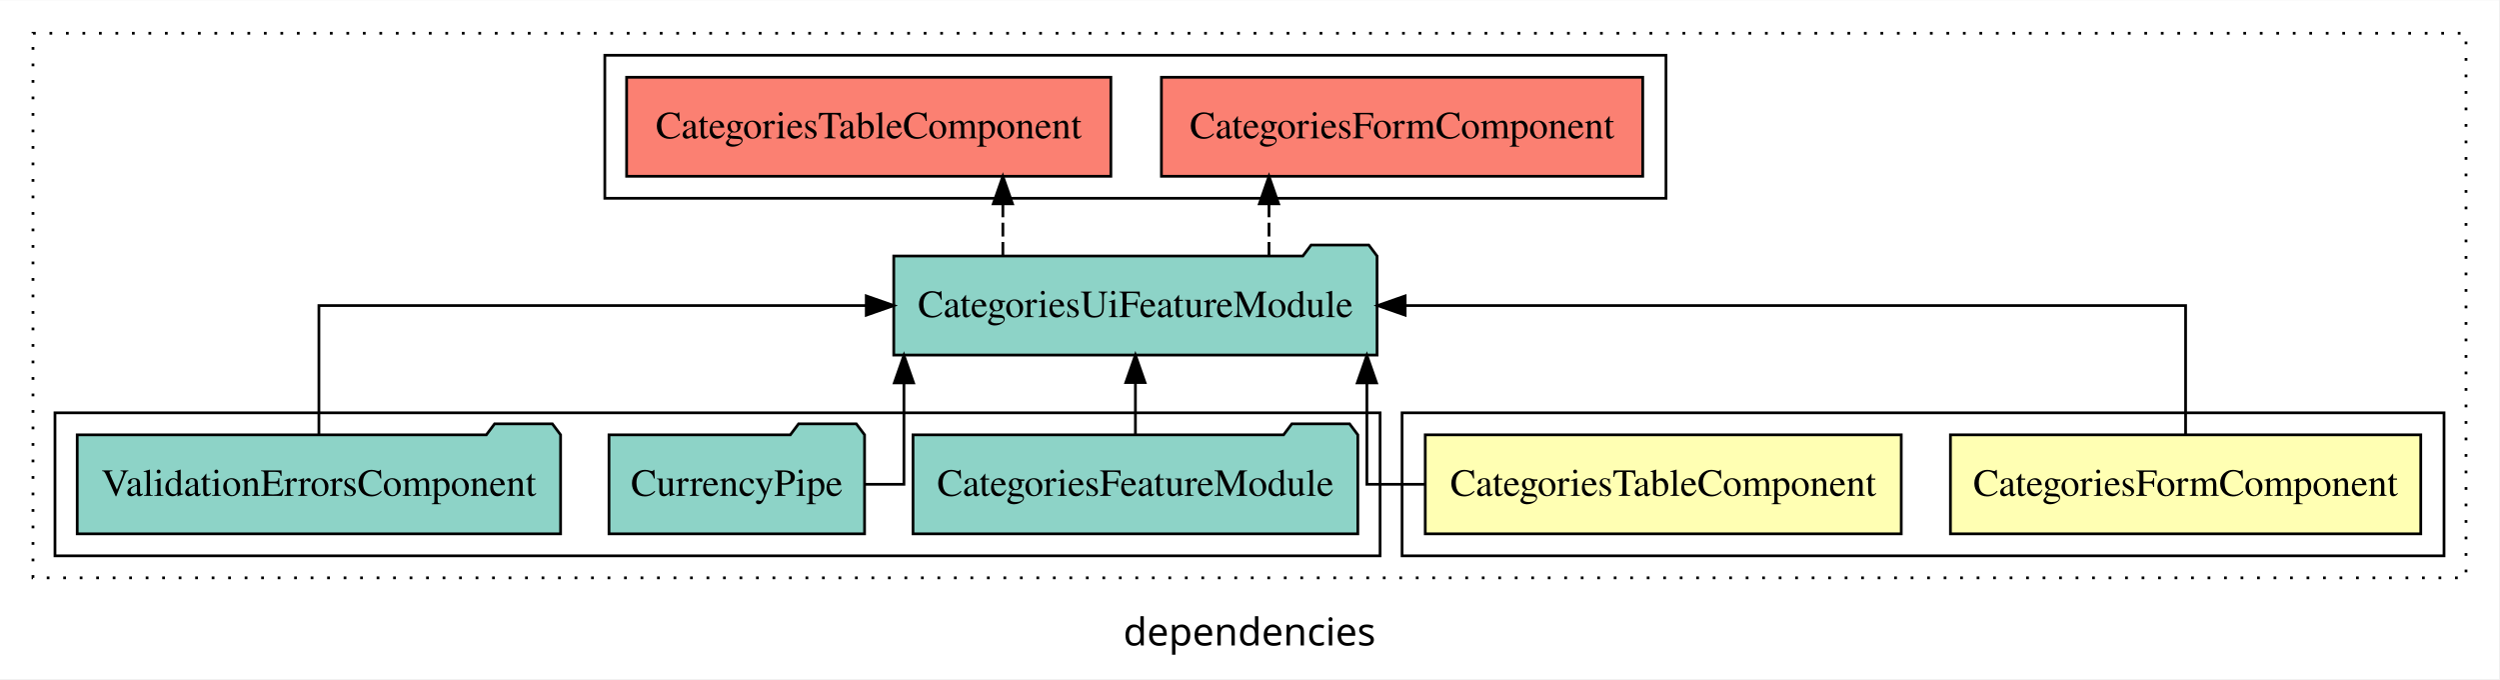
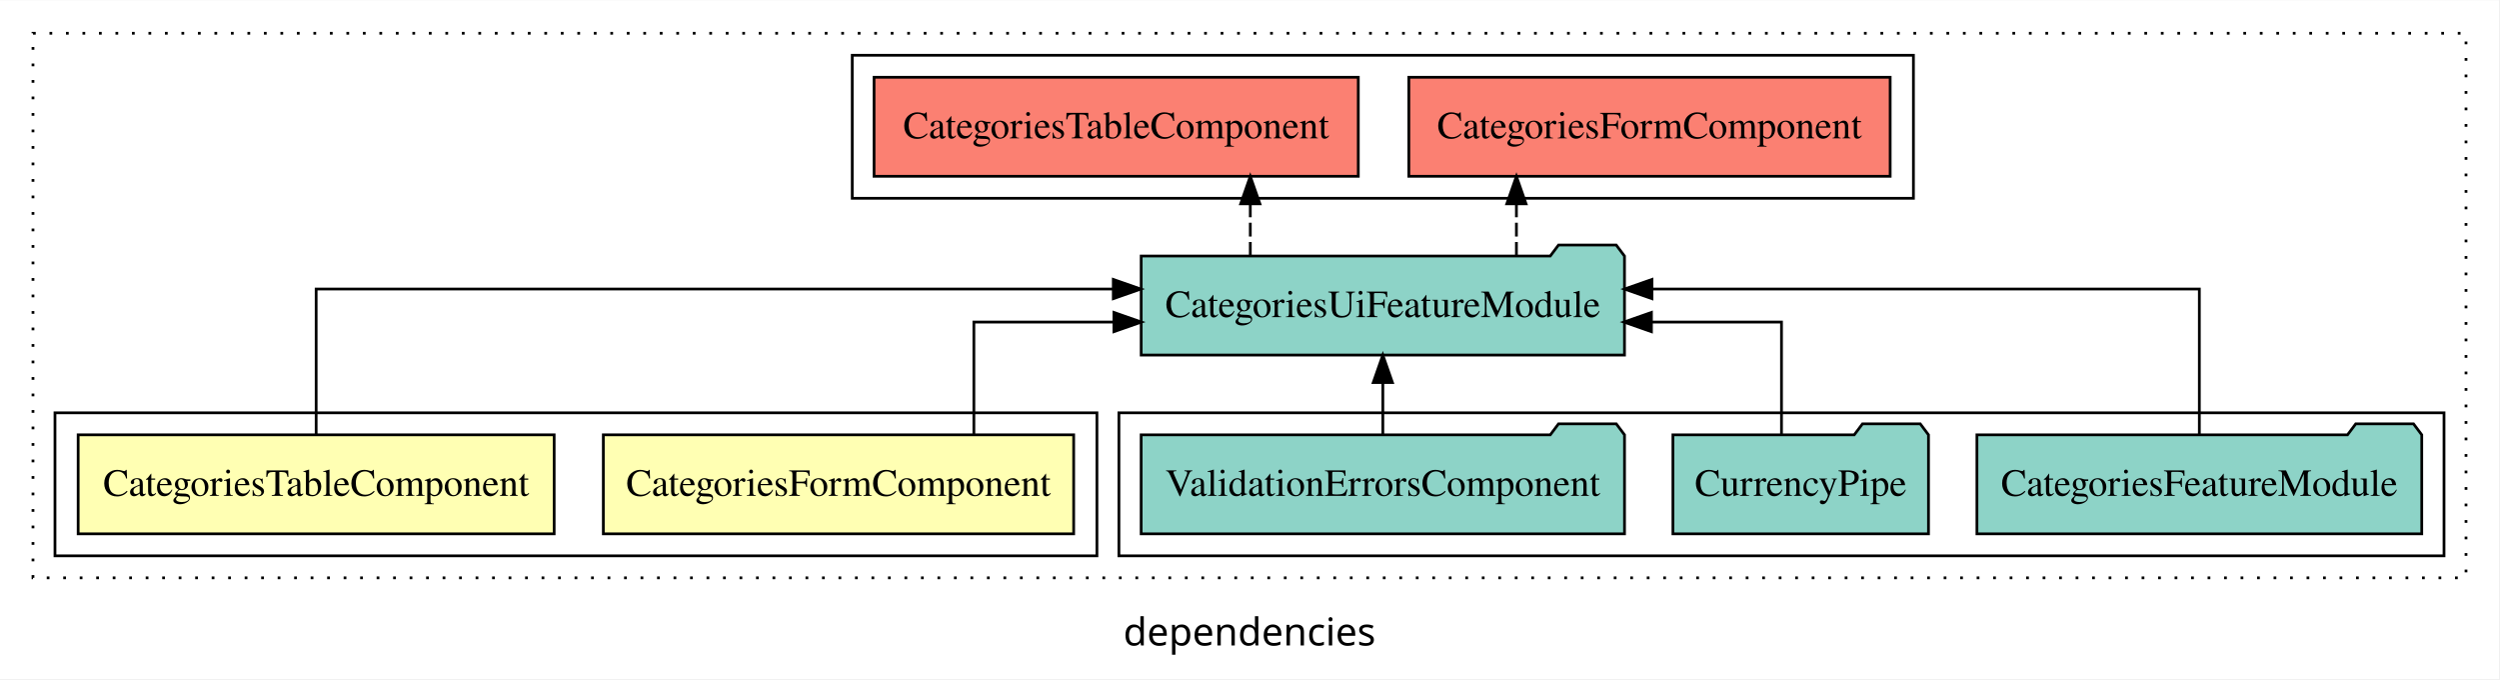
<svg xmlns="http://www.w3.org/2000/svg" width="909pt" height="247pt" viewBox="0.00 0.00 909.00 246.80">
  <g id="graph0" class="graph" transform="scale(1 1) rotate(0) translate(4 242.8)">
    <polygon fill="white" stroke="transparent" points="-4,4 -4,-242.8 905,-242.8 905,4 -4,4" />
    <text text-anchor="middle" x="450.5" y="-8.2" font-family="sans-serif" font-size="14.00">dependencies</text>
    <g id="clust1" class="cluster">
      <polygon fill="none" stroke="black" stroke-dasharray="1,5" points="8,-32.8 8,-230.8 893,-230.8 893,-32.8 8,-32.8" />
    </g>
+     <g id="clust5" class="cluster">
+       <polygon fill="none" stroke="black" points="403,-40.8 403,-92.8 885,-92.8 885,-40.8 403,-40.8" />
+     </g>
    <g id="clust2" class="cluster">
-       <polygon fill="none" stroke="black" points="506,-40.8 506,-92.8 885,-92.8 885,-40.8 506,-40.8" />
-     </g>
-     <g id="clust5" class="cluster">
-       <polygon fill="none" stroke="black" points="16,-40.8 16,-92.8 498,-92.8 498,-40.8 16,-40.8" />
+       <polygon fill="none" stroke="black" points="16,-40.8 16,-92.8 395,-92.8 395,-40.8 16,-40.8" />
    </g>
    <g id="clust6" class="cluster">
-       <polygon fill="none" stroke="black" points="216,-170.8 216,-222.8 602,-222.8 602,-170.8 216,-170.8" />
+       <polygon fill="none" stroke="black" points="306,-170.8 306,-222.8 692,-222.8 692,-170.8 306,-170.8" />
    </g>
    <g id="node1" class="node">
-       <polygon fill="#ffffb3" stroke="black" points="876.54,-84.8 705.46,-84.8 705.46,-48.8 876.54,-48.8 876.54,-84.8" />
-       <text text-anchor="middle" x="791" y="-62.6" font-family="Times,serif" font-size="14.00">CategoriesFormComponent</text>
+       <polygon fill="#ffffb3" stroke="black" points="386.54,-84.8 215.46,-84.8 215.46,-48.8 386.54,-48.8 386.54,-84.8" />
+       <text text-anchor="middle" x="301" y="-62.6" font-family="Times,serif" font-size="14.00">CategoriesFormComponent</text>
    </g>
    <g id="node3" class="node">
-       <polygon fill="#8dd3c7" stroke="black" points="496.9,-149.8 493.9,-153.8 472.9,-153.8 469.9,-149.8 321.1,-149.8 321.1,-113.8 496.9,-113.8 496.9,-149.8" />
-       <text text-anchor="middle" x="409" y="-127.6" font-family="Times,serif" font-size="14.00">CategoriesUiFeatureModule</text>
+       <polygon fill="#8dd3c7" stroke="black" points="586.9,-149.8 583.9,-153.8 562.9,-153.8 559.9,-149.8 411.1,-149.8 411.1,-113.8 586.9,-113.8 586.9,-149.8" />
+       <text text-anchor="middle" x="499" y="-127.6" font-family="Times,serif" font-size="14.00">CategoriesUiFeatureModule</text>
    </g>
    <g id="edge1" class="edge">
-       <path fill="none" stroke="black" d="M791,-84.91C791,-104.14 791,-131.8 791,-131.8 791,-131.8 507.12,-131.8 507.12,-131.8" />
-       <polygon fill="black" stroke="black" points="507.12,-128.3 497.12,-131.8 507.12,-135.3 507.12,-128.3" />
+       <path fill="none" stroke="black" d="M350.24,-84.82C350.24,-102.17 350.24,-125.8 350.24,-125.8 350.24,-125.8 401.18,-125.8 401.18,-125.8" />
+       <polygon fill="black" stroke="black" points="401.18,-129.3 411.18,-125.8 401.18,-122.3 401.18,-129.3" />
    </g>
    <g id="node2" class="node">
-       <polygon fill="#ffffb3" stroke="black" points="687.57,-84.8 514.43,-84.8 514.43,-48.8 687.57,-48.8 687.57,-84.8" />
-       <text text-anchor="middle" x="601" y="-62.6" font-family="Times,serif" font-size="14.00">CategoriesTableComponent</text>
+       <polygon fill="#ffffb3" stroke="black" points="197.57,-84.8 24.43,-84.8 24.43,-48.8 197.57,-48.8 197.57,-84.8" />
+       <text text-anchor="middle" x="111" y="-62.6" font-family="Times,serif" font-size="14.00">CategoriesTableComponent</text>
    </g>
    <g id="edge2" class="edge">
-       <path fill="none" stroke="black" d="M514.24,-66.8C501.85,-66.8 493.2,-66.8 493.2,-66.8 493.2,-66.8 493.2,-103.69 493.2,-103.69" />
-       <polygon fill="black" stroke="black" points="489.7,-103.69 493.2,-113.69 496.7,-103.69 489.7,-103.69" />
+       <path fill="none" stroke="black" d="M111,-85.08C111,-106.12 111,-137.8 111,-137.8 111,-137.8 400.96,-137.8 400.96,-137.8" />
+       <polygon fill="black" stroke="black" points="400.96,-141.3 410.96,-137.8 400.96,-134.3 400.96,-141.3" />
    </g>
    <g id="node7" class="node">
-       <polygon fill="#fb8072" stroke="black" points="593.54,-214.8 418.46,-214.8 418.46,-178.8 593.54,-178.8 593.54,-214.8" />
-       <text text-anchor="middle" x="506" y="-192.6" font-family="Times,serif" font-size="14.00">CategoriesFormComponent </text>
+       <polygon fill="#fb8072" stroke="black" points="683.54,-214.8 508.46,-214.8 508.46,-178.8 683.54,-178.8 683.54,-214.8" />
+       <text text-anchor="middle" x="596" y="-192.6" font-family="Times,serif" font-size="14.00">CategoriesFormComponent </text>
    </g>
    <g id="edge6" class="edge">
-       <path fill="none" stroke="black" stroke-dasharray="5,2" d="M457.59,-149.91C457.59,-149.91 457.59,-168.79 457.59,-168.79" />
-       <polygon fill="black" stroke="black" points="454.09,-168.79 457.59,-178.79 461.09,-168.79 454.09,-168.79" />
+       <path fill="none" stroke="black" stroke-dasharray="5,2" d="M547.59,-149.91C547.59,-149.91 547.59,-168.79 547.59,-168.79" />
+       <polygon fill="black" stroke="black" points="544.09,-168.79 547.59,-178.79 551.09,-168.79 544.09,-168.79" />
    </g>
    <g id="node8" class="node">
-       <polygon fill="#fb8072" stroke="black" points="400.07,-214.8 223.93,-214.8 223.93,-178.8 400.07,-178.8 400.07,-214.8" />
-       <text text-anchor="middle" x="312" y="-192.6" font-family="Times,serif" font-size="14.00">CategoriesTableComponent </text>
+       <polygon fill="#fb8072" stroke="black" points="490.07,-214.8 313.93,-214.8 313.93,-178.8 490.07,-178.8 490.07,-214.8" />
+       <text text-anchor="middle" x="402" y="-192.6" font-family="Times,serif" font-size="14.00">CategoriesTableComponent </text>
    </g>
    <g id="edge7" class="edge">
-       <path fill="none" stroke="black" stroke-dasharray="5,2" d="M360.79,-149.91C360.79,-149.91 360.79,-168.79 360.79,-168.79" />
-       <polygon fill="black" stroke="black" points="357.29,-168.79 360.79,-178.79 364.29,-168.79 357.29,-168.79" />
+       <path fill="none" stroke="black" stroke-dasharray="5,2" d="M450.79,-149.91C450.79,-149.91 450.79,-168.79 450.79,-168.79" />
+       <polygon fill="black" stroke="black" points="447.29,-168.79 450.79,-178.79 454.29,-168.79 447.29,-168.79" />
    </g>
    <g id="node4" class="node">
-       <polygon fill="#8dd3c7" stroke="black" points="489.9,-84.8 486.9,-88.8 465.9,-88.8 462.9,-84.8 328.1,-84.8 328.1,-48.8 489.9,-48.8 489.9,-84.8" />
-       <text text-anchor="middle" x="409" y="-62.6" font-family="Times,serif" font-size="14.00">CategoriesFeatureModule</text>
+       <polygon fill="#8dd3c7" stroke="black" points="876.9,-84.8 873.9,-88.8 852.9,-88.8 849.9,-84.8 715.1,-84.8 715.1,-48.8 876.9,-48.8 876.9,-84.8" />
+       <text text-anchor="middle" x="796" y="-62.6" font-family="Times,serif" font-size="14.00">CategoriesFeatureModule</text>
    </g>
    <g id="edge3" class="edge">
-       <path fill="none" stroke="black" d="M409,-84.91C409,-84.91 409,-103.79 409,-103.79" />
-       <polygon fill="black" stroke="black" points="405.5,-103.79 409,-113.79 412.5,-103.79 405.5,-103.79" />
+       <path fill="none" stroke="black" d="M796,-85.08C796,-106.12 796,-137.8 796,-137.8 796,-137.8 596.9,-137.8 596.9,-137.8" />
+       <polygon fill="black" stroke="black" points="596.9,-134.3 586.9,-137.8 596.9,-141.3 596.9,-134.3" />
    </g>
    <g id="node5" class="node">
-       <polygon fill="#8dd3c7" stroke="black" points="310.48,-84.8 307.48,-88.8 286.48,-88.8 283.48,-84.8 217.52,-84.8 217.52,-48.8 310.48,-48.8 310.48,-84.8" />
-       <text text-anchor="middle" x="264" y="-62.6" font-family="Times,serif" font-size="14.00">CurrencyPipe</text>
+       <polygon fill="#8dd3c7" stroke="black" points="697.48,-84.8 694.48,-88.8 673.48,-88.8 670.48,-84.8 604.52,-84.8 604.52,-48.8 697.48,-48.8 697.48,-84.8" />
+       <text text-anchor="middle" x="651" y="-62.6" font-family="Times,serif" font-size="14.00">CurrencyPipe</text>
    </g>
    <g id="edge4" class="edge">
-       <path fill="none" stroke="black" d="M310.7,-66.8C318.86,-66.8 324.8,-66.8 324.8,-66.8 324.8,-66.8 324.8,-103.69 324.8,-103.69" />
-       <polygon fill="black" stroke="black" points="321.3,-103.69 324.8,-113.69 328.3,-103.69 321.3,-103.69" />
+       <path fill="none" stroke="black" d="M644.01,-84.82C644.01,-102.17 644.01,-125.8 644.01,-125.8 644.01,-125.8 596.7,-125.8 596.7,-125.8" />
+       <polygon fill="black" stroke="black" points="596.7,-122.3 586.7,-125.8 596.7,-129.3 596.7,-122.3" />
    </g>
    <g id="node6" class="node">
-       <polygon fill="#8dd3c7" stroke="black" points="199.91,-84.8 196.91,-88.8 175.91,-88.8 172.91,-84.8 24.09,-84.8 24.09,-48.8 199.91,-48.8 199.91,-84.8" />
-       <text text-anchor="middle" x="112" y="-62.6" font-family="Times,serif" font-size="14.00">ValidationErrorsComponent</text>
+       <polygon fill="#8dd3c7" stroke="black" points="586.91,-84.8 583.91,-88.8 562.91,-88.8 559.91,-84.8 411.09,-84.8 411.09,-48.8 586.91,-48.8 586.91,-84.8" />
+       <text text-anchor="middle" x="499" y="-62.6" font-family="Times,serif" font-size="14.00">ValidationErrorsComponent</text>
    </g>
    <g id="edge5" class="edge">
-       <path fill="none" stroke="black" d="M112,-84.91C112,-104.14 112,-131.8 112,-131.8 112,-131.8 311.1,-131.8 311.1,-131.8" />
-       <polygon fill="black" stroke="black" points="311.1,-135.3 321.1,-131.8 311.1,-128.3 311.1,-135.3" />
+       <path fill="none" stroke="black" d="M499,-84.91C499,-84.91 499,-103.79 499,-103.79" />
+       <polygon fill="black" stroke="black" points="495.5,-103.79 499,-113.79 502.5,-103.79 495.5,-103.79" />
    </g>
  </g>
</svg>
